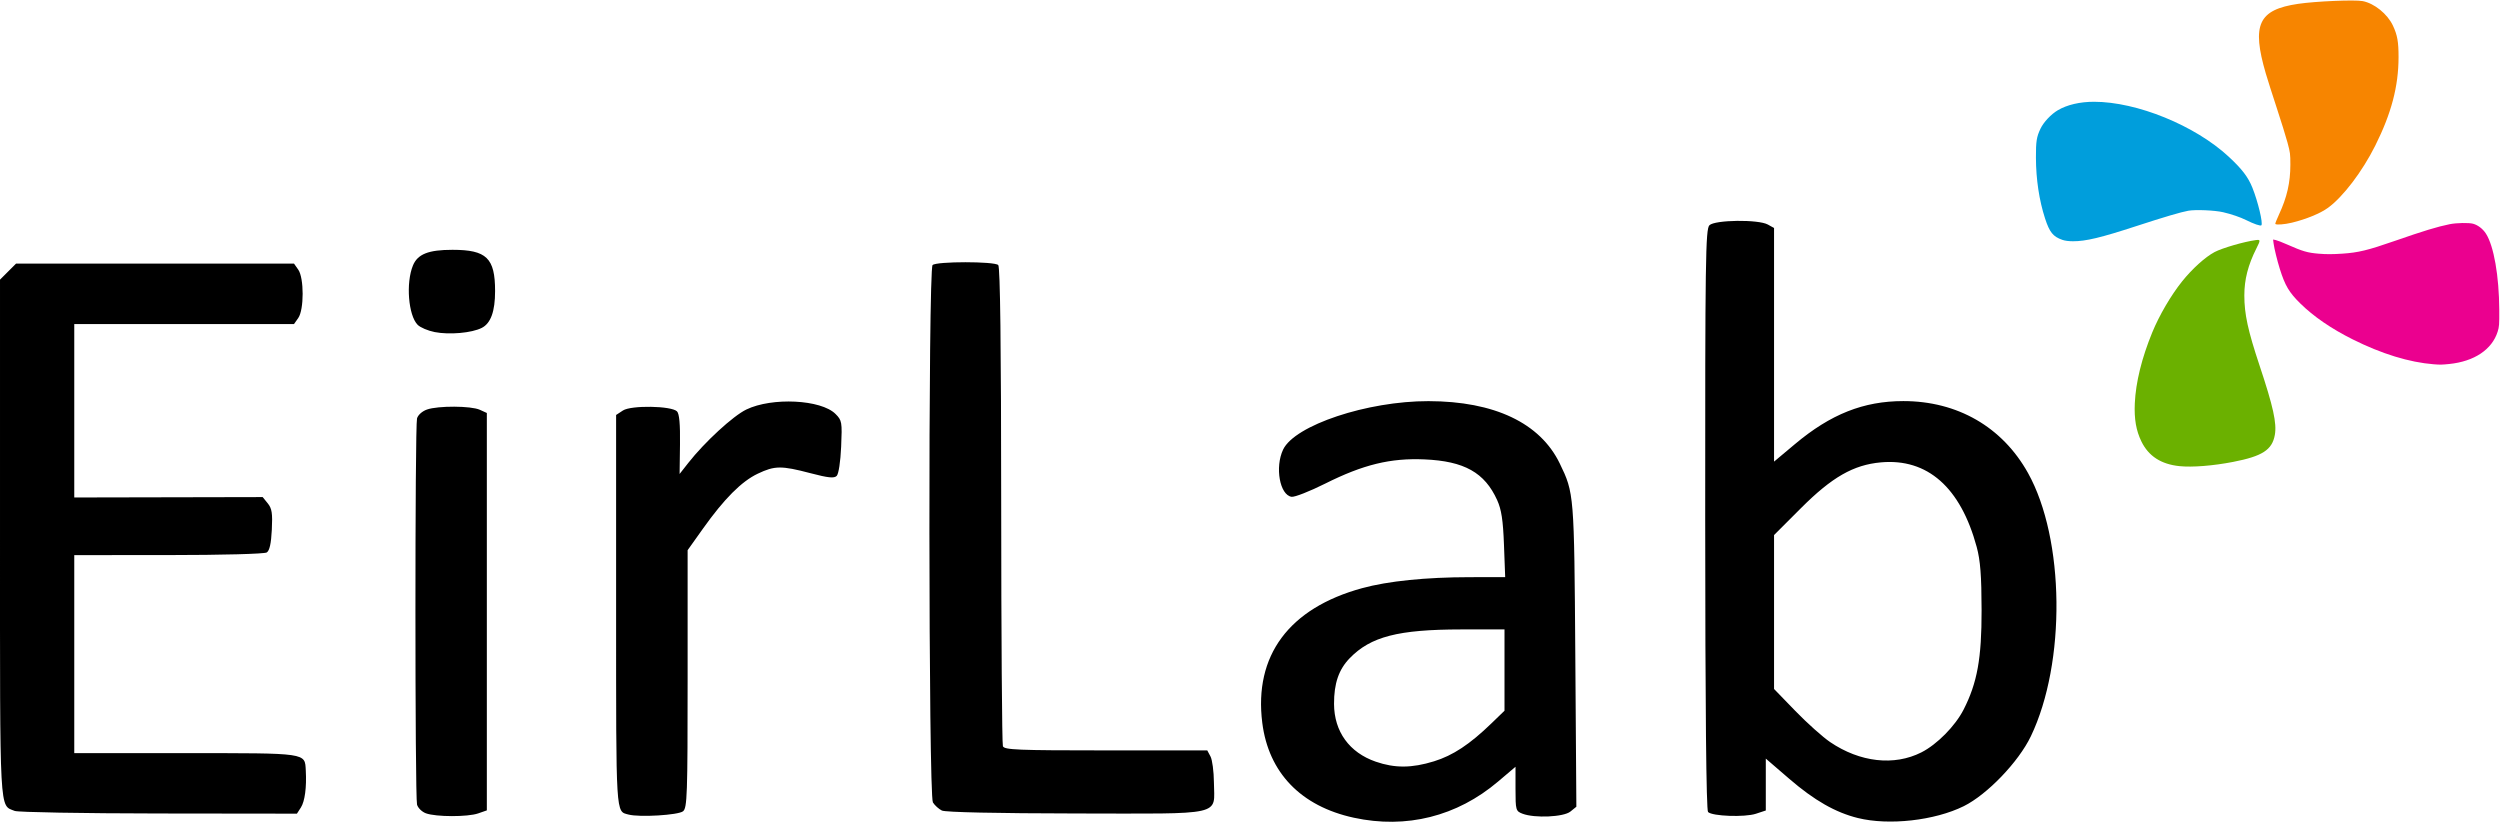
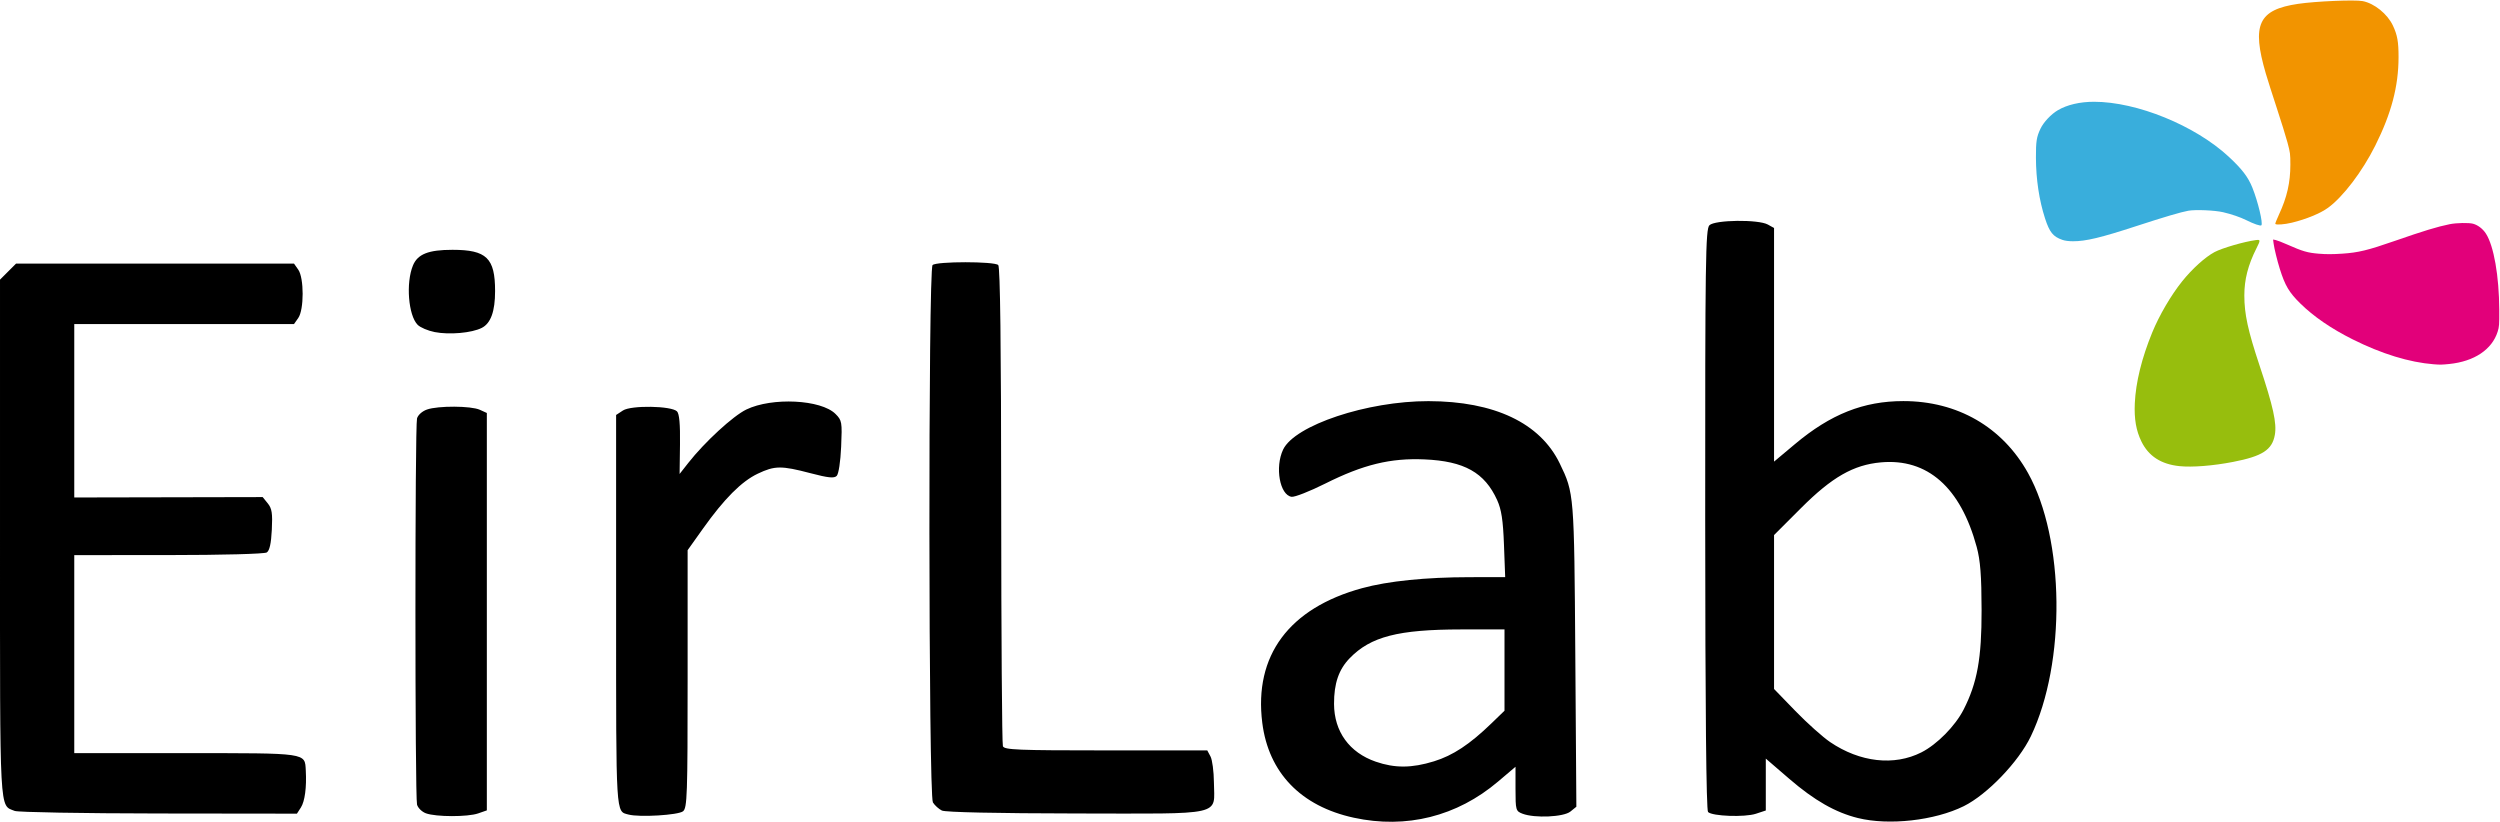
<svg xmlns="http://www.w3.org/2000/svg" version="1.1" id="svg2" width="908.941" height="298.781" viewBox="0 0 908.941 298.781">
  <defs id="defs6" />
  <g id="g8" transform="translate(-50.23523,-335.9695)">
-     <path style="fill:#6bb100;fill-opacity:1;stroke:none;stroke-width:0.105" d="m 792.404,169.478 c -6.691,-0.694 -11.226,-3.632 -13.834,-8.961 -1.93,-3.944 -2.665,-8.19 -2.404,-13.894 0.349,-7.624 2.501,-16.379 6.321,-25.712 2.563,-6.263 6.841,-13.577 10.899,-18.635 3.66,-4.563 8.408,-8.845 11.793,-10.639 2.753,-1.458 10.771,-3.788 14.898,-4.328 1.832,-0.24 1.849,-0.077 0.307,2.986 -3.047,6.054 -4.396,11.306 -4.396,17.117 0,6.782 1.303,12.779 5.537,25.492 4.972,14.928 6.311,21.01 5.552,25.222 -0.982,5.448 -4.532,7.745 -15.166,9.811 -7.316,1.422 -14.889,2.02 -19.507,1.541 z" id="path15485" transform="translate(50.23523,335.9695)" />
+     <path style="fill:#97be0d;fill-opacity:1;stroke:none;stroke-width:0.105" d="m 792.404,169.478 c -6.691,-0.694 -11.226,-3.632 -13.834,-8.961 -1.93,-3.944 -2.665,-8.19 -2.404,-13.894 0.349,-7.624 2.501,-16.379 6.321,-25.712 2.563,-6.263 6.841,-13.577 10.899,-18.635 3.66,-4.563 8.408,-8.845 11.793,-10.639 2.753,-1.458 10.771,-3.788 14.898,-4.328 1.832,-0.24 1.849,-0.077 0.307,2.986 -3.047,6.054 -4.396,11.306 -4.396,17.117 0,6.782 1.303,12.779 5.537,25.492 4.972,14.928 6.311,21.01 5.552,25.222 -0.982,5.448 -4.532,7.745 -15.166,9.811 -7.316,1.422 -14.889,2.02 -19.507,1.541 z" id="path15485" transform="translate(50.23523,335.9695)" />
    <path style="fill:#000000;fill-opacity:1;stroke:none" d="m 542.446,633.272 c -19.233,-4.176 -31.003,-16.385 -33.28,-34.519 -3.067,-24.429 9.713,-41.664 36.288,-48.936 9.449,-2.586 23.094,-3.98 39.157,-4.002 l 12.873,-0.017 -0.44,-11.75 c -0.337,-8.981 -0.92,-12.81 -2.476,-16.25 -4.532,-10.017 -11.958,-14.177 -26.426,-14.804 -12.372,-0.536 -22.254,1.874 -36.099,8.805 -5.593,2.8 -11.088,4.957 -12.211,4.795 -4.298,-0.622 -6.124,-10.768 -3.089,-17.164 4.198,-8.848 30.62,-17.653 52.856,-17.615 23.969,0.041 40.598,7.938 47.727,22.663 5.225,10.793 5.244,11.032 5.654,69.81 l 0.384,54.99 -2.173,1.76 c -2.457,1.989 -12.97,2.464 -17.387,0.785 -2.46,-0.935 -2.565,-1.304 -2.565,-9.026 v -8.05 l -6.356,5.392 c -14.923,12.659 -33.357,17.277 -52.435,13.134 z m 29.146,-20.503 c 6.899,-2.131 12.99,-6.154 20.896,-13.802 l 4.75,-4.595 V 579.584 564.797 l -15.75,0.017 c -22.916,0.025 -32.899,2.602 -40.531,10.46 -3.987,4.106 -5.727,9.187 -5.697,16.638 0.041,10.036 5.557,17.665 15.174,20.987 6.942,2.398 13.096,2.36 21.158,-0.131 z m 154.146,20.621 c -8.168,-2.02 -15.837,-6.398 -24.931,-14.231 l -8.569,-7.381 v 9.432 9.432 l -3.599,1.188 c -4.044,1.335 -15.861,0.908 -17.396,-0.628 -0.655,-0.655 -1.013,-37.442 -1.037,-106.383 -0.032,-94.444 0.127,-105.545 1.534,-106.952 1.982,-1.982 17.816,-2.172 21.248,-0.256 l 2.25,1.256 v 42.468 42.468 l 7.621,-6.387 c 12.982,-10.88 24.933,-15.62 39.379,-15.62 19.683,0 35.989,9.403 45.327,26.139 13.379,23.977 13.865,68.982 1.034,95.739 -4.462,9.306 -15.868,21.186 -24.386,25.399 -10.576,5.232 -27.223,7.099 -38.476,4.316 z m 23.06,-23.87 c 5.69,-2.883 12.312,-9.591 15.352,-15.551 4.967,-9.736 6.576,-18.63 6.545,-36.173 -0.022,-12.473 -0.454,-18.07 -1.769,-22.934 -5.865,-21.686 -17.91,-32.321 -34.864,-30.784 -9.969,0.904 -17.766,5.368 -29,16.601 l -9.824,9.824 v 27.982 27.982 l 7.75,7.996 c 4.263,4.398 9.959,9.493 12.659,11.322 10.84,7.344 23.265,8.744 33.151,3.734 z m -543.706,22.149 c -1.455,-0.533 -2.912,-1.96 -3.236,-3.171 -0.769,-2.867 -0.772,-137.523 -0.004,-140.388 0.337,-1.255 1.885,-2.64 3.636,-3.25 4.062,-1.416 16.015,-1.355 19.204,0.098 l 2.547,1.161 v 72.242 72.242 l -3.149,1.098 c -3.812,1.329 -15.339,1.311 -18.997,-0.03 z m 73.646,0.451 c -4.662,-1.255 -4.5,1.412 -4.5,-73.923 v -71.355 l 2.487,-1.63 c 2.973,-1.948 17.623,-1.707 19.653,0.324 0.84,0.84 1.184,4.641 1.086,11.995 l -0.143,10.765 3.141,-4 c 5.986,-7.624 16.299,-17.111 21.133,-19.441 9.366,-4.514 27.164,-3.628 32.406,1.613 2.347,2.347 2.449,2.936 2.057,11.895 -0.24,5.479 -0.917,9.93 -1.617,10.63 -0.939,0.939 -3.051,0.72 -9.595,-0.996 -10.56,-2.77 -12.92,-2.746 -19.108,0.194 -5.889,2.797 -12.183,9.107 -19.909,19.961 l -5.591,7.855 v 46.772 c 0,42.276 -0.159,46.904 -1.653,48.145 -1.69,1.404 -15.896,2.26 -19.847,1.196 z M 55.594,630.805 c -5.63,-2.272 -5.357,2.78 -5.357,-99.308 v -93.854 l 2.923,-2.923 2.923,-2.923 h 50.52 50.52 l 1.557,2.223 c 2.119,3.025 2.119,14.53 0,17.555 l -1.557,2.223 H 117.181 77.237 v 31.522 31.522 l 34.25,-0.072 34.25,-0.072 1.848,2.281 c 1.514,1.869 1.781,3.604 1.478,9.6 -0.255,5.052 -0.827,7.608 -1.848,8.253 -0.841,0.532 -16.242,0.941 -35.728,0.95 l -34.25,0.015 v 36 36 h 40.429 c 44.656,0 43.388,-0.183 43.746,6.321 0.336,6.098 -0.338,11.195 -1.774,13.429 l -1.447,2.25 -50.227,-0.063 c -27.625,-0.035 -51.191,-0.453 -52.37,-0.928 z m 337.094,-0.139 c -1.127,-0.547 -2.598,-1.875 -3.269,-2.949 -1.614,-2.585 -1.735,-193.768 -0.123,-195.379 1.37,-1.37 22.51,-1.372 23.88,-0.002 0.702,0.702 1.05,28.979 1.072,87.225 0.018,47.402 0.296,86.872 0.618,87.711 0.51,1.328 5.335,1.525 37.443,1.525 h 36.858 l 1.178,2.202 c 0.648,1.211 1.207,5.46 1.243,9.442 0.11,12.325 4.37,11.368 -50.256,11.289 -28.735,-0.042 -47.38,-0.449 -48.644,-1.063 z M 208.282,456.704 c -2.45,-0.48 -5.24,-1.668 -6.2,-2.64 -3.386,-3.429 -4.321,-15.209 -1.712,-21.564 1.701,-4.143 5.631,-5.703 14.367,-5.703 12.412,0 15.5,2.989 15.5,15 0,7.398 -1.574,11.736 -4.858,13.394 -3.647,1.841 -11.759,2.559 -17.097,1.513 z" id="path863" />
-     <path style="fill:#009edc;fill-opacity:1;stroke:none;stroke-width:0.105" d="m 749.832,87.21 c -3.383,-1.169 -4.663,-2.754 -6.302,-7.8 -2.13,-6.558 -3.285,-14.234 -3.314,-22.035 -0.022,-5.977 0.23,-7.583 1.662,-10.596 1.123,-2.361 3.832,-5.245 6.289,-6.695 3.379,-1.994 8.029,-3.081 13.181,-3.081 15.585,0 36.736,8.627 48.954,19.967 4.852,4.504 7.034,7.356 8.605,11.251 2.035,5.044 3.942,13.033 3.271,13.703 -0.322,0.322 -2.776,-0.521 -5.499,-1.887 -2.124,-1.066 -5.377,-2.18 -8.414,-2.882 -3.031,-0.701 -9.983,-1.001 -12.606,-0.544 -2.593,0.452 -8.883,2.308 -18.88,5.572 -13.023,4.252 -18.447,5.551 -23.119,5.533 -1.556,-0.006 -2.89,-0.182 -3.826,-0.506 z" id="path14665" transform="translate(50.23523,335.9695)" />
-     <path style="fill:#f78500;fill-opacity:1;stroke:none;stroke-width:0.105" d="m 827.247,81.402 c -0.076,-0.124 0.525,-1.651 1.336,-3.395 2.912,-6.258 4.143,-11.653 4.139,-18.138 -0.002,-3.924 -0.061,-4.375 -1.041,-8.033 -0.571,-2.132 -2.332,-7.807 -3.914,-12.611 -1.582,-4.805 -3.37,-10.427 -3.974,-12.494 -5.2,-17.807 -2.696,-23.207 11.749,-25.332 6.421,-0.945 20.549,-1.548 23.448,-1.001 4.254,0.803 9.045,4.683 11.03,8.932 1.612,3.451 2.043,5.873 2.036,11.458 -0.012,10.589 -2.607,20.445 -8.465,32.152 -4.727,9.447 -11.679,18.596 -17.18,22.611 -2.764,2.017 -7.916,4.142 -13.1,5.402 -2.728,0.663 -5.793,0.89 -6.065,0.45 z" id="path14926" transform="translate(50.23523,335.9695)" />
-     <path style="fill:#eb008f;fill-opacity:1;stroke:none;stroke-width:0.105" d="m 884.866,132.445 c -8.917,-0.705 -18.962,-3.793 -29.519,-9.074 -7.756,-3.88 -14.213,-8.311 -19.026,-13.057 -4.082,-4.024 -5.527,-6.469 -7.452,-12.612 -0.922,-2.94 -2.004,-7.358 -2.234,-9.12 l -0.196,-1.498 0.936,0.187 c 0.515,0.103 2.373,0.823 4.13,1.599 5.721,2.529 7.457,3.036 11.556,3.372 2.719,0.223 4.971,0.22 8.479,-0.012 5.902,-0.39 9.271,-1.207 19.19,-4.655 10.543,-3.665 15.454,-5.16 19.917,-6.063 2.434,-0.493 7.005,-0.582 8.503,-0.166 1.785,0.496 3.546,1.849 4.67,3.589 2.874,4.446 4.79,15.398 4.852,27.733 0.028,5.448 -0.023,6.128 -0.591,7.933 -2.04,6.487 -8.502,10.806 -17.556,11.735 -2.728,0.28 -3.331,0.291 -5.66,0.107 z" id="path15187" transform="translate(50.23523,335.9695)" />
+     <path style="fill:#39aedc;fill-opacity:1;stroke:none;stroke-width:0.105" d="m 749.832,87.21 c -3.383,-1.169 -4.663,-2.754 -6.302,-7.8 -2.13,-6.558 -3.285,-14.234 -3.314,-22.035 -0.022,-5.977 0.23,-7.583 1.662,-10.596 1.123,-2.361 3.832,-5.245 6.289,-6.695 3.379,-1.994 8.029,-3.081 13.181,-3.081 15.585,0 36.736,8.627 48.954,19.967 4.852,4.504 7.034,7.356 8.605,11.251 2.035,5.044 3.942,13.033 3.271,13.703 -0.322,0.322 -2.776,-0.521 -5.499,-1.887 -2.124,-1.066 -5.377,-2.18 -8.414,-2.882 -3.031,-0.701 -9.983,-1.001 -12.606,-0.544 -2.593,0.452 -8.883,2.308 -18.88,5.572 -13.023,4.252 -18.447,5.551 -23.119,5.533 -1.556,-0.006 -2.89,-0.182 -3.826,-0.506 z" id="path14665" transform="translate(50.23523,335.9695)" />
+     <path style="fill:#f29400;fill-opacity:1;stroke:none;stroke-width:0.105" d="m 827.247,81.402 c -0.076,-0.124 0.525,-1.651 1.336,-3.395 2.912,-6.258 4.143,-11.653 4.139,-18.138 -0.002,-3.924 -0.061,-4.375 -1.041,-8.033 -0.571,-2.132 -2.332,-7.807 -3.914,-12.611 -1.582,-4.805 -3.37,-10.427 -3.974,-12.494 -5.2,-17.807 -2.696,-23.207 11.749,-25.332 6.421,-0.945 20.549,-1.548 23.448,-1.001 4.254,0.803 9.045,4.683 11.03,8.932 1.612,3.451 2.043,5.873 2.036,11.458 -0.012,10.589 -2.607,20.445 -8.465,32.152 -4.727,9.447 -11.679,18.596 -17.18,22.611 -2.764,2.017 -7.916,4.142 -13.1,5.402 -2.728,0.663 -5.793,0.89 -6.065,0.45 z" id="path14926" transform="translate(50.23523,335.9695)" />
+     <path style="fill:#e2007a;fill-opacity:1;stroke:none;stroke-width:0.105" d="m 884.866,132.445 c -8.917,-0.705 -18.962,-3.793 -29.519,-9.074 -7.756,-3.88 -14.213,-8.311 -19.026,-13.057 -4.082,-4.024 -5.527,-6.469 -7.452,-12.612 -0.922,-2.94 -2.004,-7.358 -2.234,-9.12 l -0.196,-1.498 0.936,0.187 c 0.515,0.103 2.373,0.823 4.13,1.599 5.721,2.529 7.457,3.036 11.556,3.372 2.719,0.223 4.971,0.22 8.479,-0.012 5.902,-0.39 9.271,-1.207 19.19,-4.655 10.543,-3.665 15.454,-5.16 19.917,-6.063 2.434,-0.493 7.005,-0.582 8.503,-0.166 1.785,0.496 3.546,1.849 4.67,3.589 2.874,4.446 4.79,15.398 4.852,27.733 0.028,5.448 -0.023,6.128 -0.591,7.933 -2.04,6.487 -8.502,10.806 -17.556,11.735 -2.728,0.28 -3.331,0.291 -5.66,0.107 z" id="path15187" transform="translate(50.23523,335.9695)" />
  </g>
</svg>
